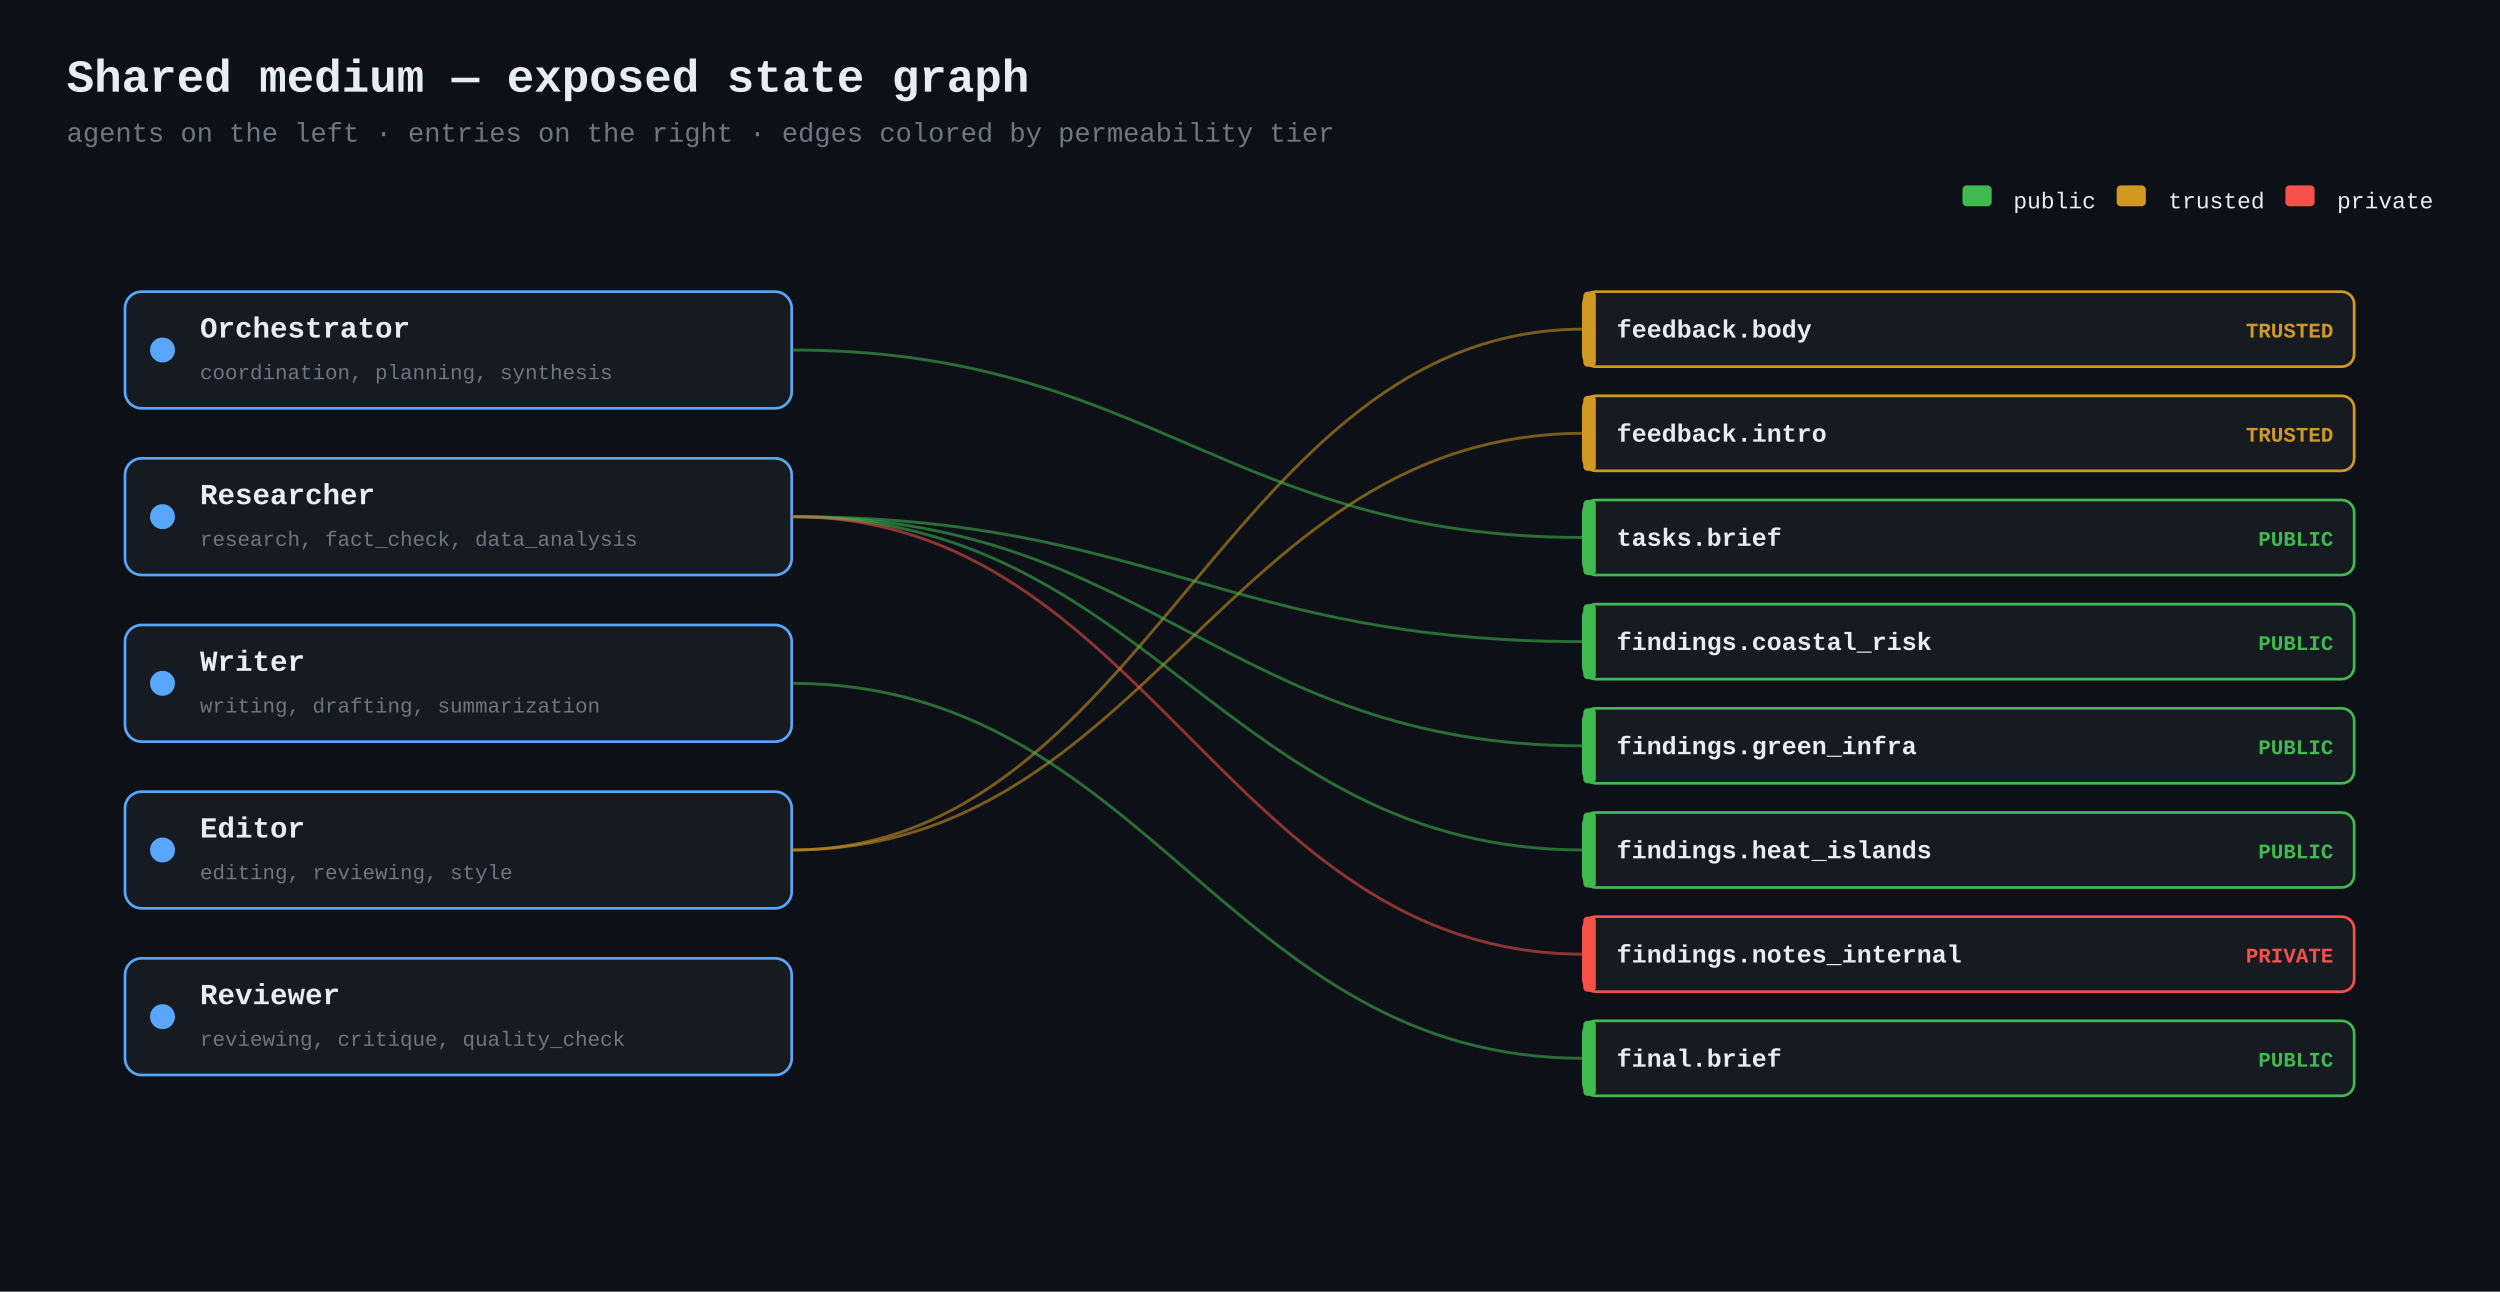
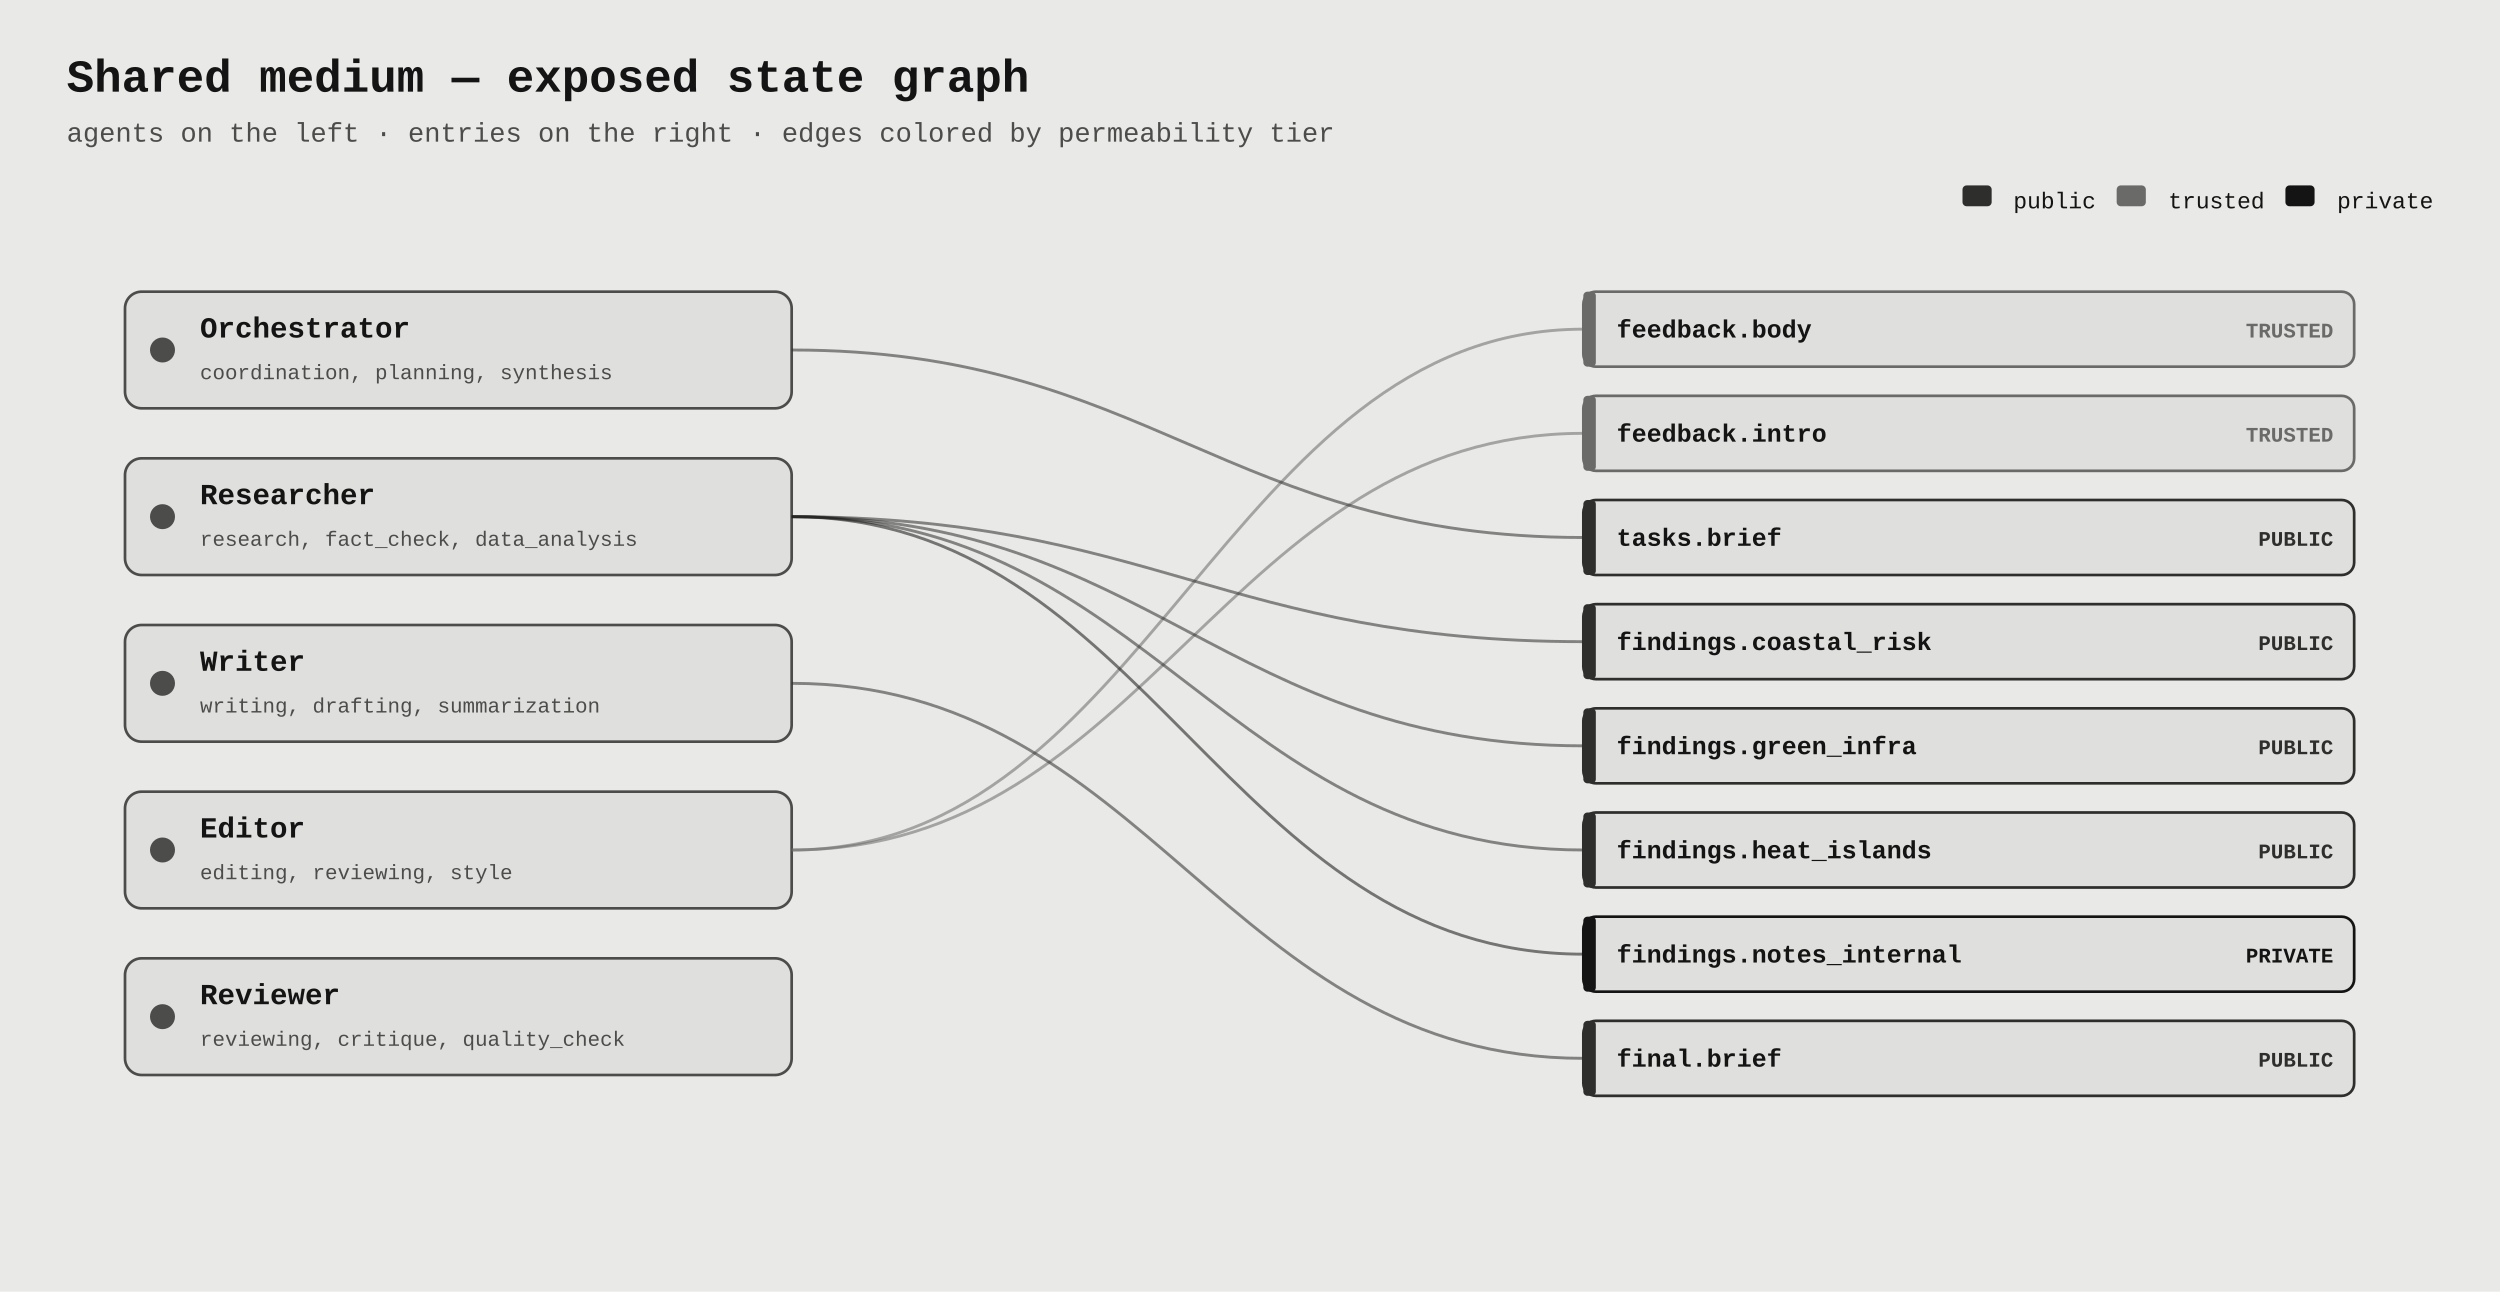
<svg xmlns="http://www.w3.org/2000/svg" viewBox="0 0 1200 620" width="1200" height="620" role="img" aria-label="Synthetic Membrane — shared medium state graph" font-family="ui-monospace, SFMono-Regular, Menlo, Monaco, Consolas, 'Liberation Mono', 'Courier New', monospace">
-   <rect width="1200" height="620" fill="#0d1117" />
+   <rect width="1200" height="620" fill="#e9e9e7" />
  <defs>
    <marker id="arrow" viewBox="0 0 10 10" refX="10" refY="5" markerWidth="8" markerHeight="8" orient="auto-start-reverse">
-       <path d="M0,0 L10,5 L0,10 z" fill="#58a6ff" />
+       <path d="M0,0 L10,5 L0,10 z" fill="#4c4c4a" />
    </marker>
    <marker id="arrow-muted" viewBox="0 0 10 10" refX="10" refY="5" markerWidth="6" markerHeight="6" orient="auto-start-reverse">
-       <path d="M0,0 L10,5 L0,10 z" fill="#6e7681" />
+       <path d="M0,0 L10,5 L0,10 z" fill="#4c4c4a" />
    </marker>
  </defs>
-   <text x="32" y="44" fill="#e6edf3" font-size="22" font-weight="700">Shared medium — exposed state graph</text>
-   <text x="32" y="68" fill="#6e7681" font-size="13">agents on the left · entries on the right · edges colored by permeability tier</text>
-   <text x="1168" y="100" fill="#e6edf3" font-size="11" text-anchor="end">private</text>
-   <rect x="1097" y="89" width="14" height="10" rx="2" fill="#f85149" />
-   <text x="1087" y="100" fill="#e6edf3" font-size="11" text-anchor="end">trusted</text>
-   <rect x="1016" y="89" width="14" height="10" rx="2" fill="#d29922" />
-   <text x="1006" y="100" fill="#e6edf3" font-size="11" text-anchor="end">public</text>
-   <rect x="942" y="89" width="14" height="10" rx="2" fill="#3fb950" />
-   <rect x="60" y="140" width="320" height="56" rx="8" fill="#161b22" stroke="#58a6ff" stroke-width="1.3" />
-   <circle cx="78" cy="168.0" r="6" fill="#58a6ff" />
-   <text x="96" y="162" fill="#e6edf3" font-size="14" font-weight="700">Orchestrator</text>
-   <text x="96" y="182" fill="#6e7681" font-size="10">coordination, planning, synthesis</text>
-   <rect x="60" y="220" width="320" height="56" rx="8" fill="#161b22" stroke="#58a6ff" stroke-width="1.3" />
-   <circle cx="78" cy="248.0" r="6" fill="#58a6ff" />
-   <text x="96" y="242" fill="#e6edf3" font-size="14" font-weight="700">Researcher</text>
-   <text x="96" y="262" fill="#6e7681" font-size="10">research, fact_check, data_analysis</text>
-   <rect x="60" y="300" width="320" height="56" rx="8" fill="#161b22" stroke="#58a6ff" stroke-width="1.3" />
-   <circle cx="78" cy="328.0" r="6" fill="#58a6ff" />
-   <text x="96" y="322" fill="#e6edf3" font-size="14" font-weight="700">Writer</text>
-   <text x="96" y="342" fill="#6e7681" font-size="10">writing, drafting, summarization</text>
-   <rect x="60" y="380" width="320" height="56" rx="8" fill="#161b22" stroke="#58a6ff" stroke-width="1.3" />
-   <circle cx="78" cy="408.0" r="6" fill="#58a6ff" />
-   <text x="96" y="402" fill="#e6edf3" font-size="14" font-weight="700">Editor</text>
-   <text x="96" y="422" fill="#6e7681" font-size="10">editing, reviewing, style</text>
-   <rect x="60" y="460" width="320" height="56" rx="8" fill="#161b22" stroke="#58a6ff" stroke-width="1.3" />
-   <circle cx="78" cy="488.0" r="6" fill="#58a6ff" />
-   <text x="96" y="482" fill="#e6edf3" font-size="14" font-weight="700">Reviewer</text>
-   <text x="96" y="502" fill="#6e7681" font-size="10">reviewing, critique, quality_check</text>
-   <rect x="760" y="140" width="370" height="36" rx="6" fill="#161b22" stroke="#d29922" stroke-width="1.3" />
-   <rect x="760" y="140" width="6" height="36" rx="2" fill="#d29922" />
-   <text x="776" y="162.0" fill="#e6edf3" font-size="12" font-weight="600">feedback.body</text>
-   <text x="1120" y="162.0" fill="#d29922" font-size="10" text-anchor="end" font-weight="700">TRUSTED</text>
-   <rect x="760" y="190" width="370" height="36" rx="6" fill="#161b22" stroke="#d29922" stroke-width="1.3" />
-   <rect x="760" y="190" width="6" height="36" rx="2" fill="#d29922" />
-   <text x="776" y="212.0" fill="#e6edf3" font-size="12" font-weight="600">feedback.intro</text>
-   <text x="1120" y="212.0" fill="#d29922" font-size="10" text-anchor="end" font-weight="700">TRUSTED</text>
-   <rect x="760" y="240" width="370" height="36" rx="6" fill="#161b22" stroke="#3fb950" stroke-width="1.3" />
-   <rect x="760" y="240" width="6" height="36" rx="2" fill="#3fb950" />
-   <text x="776" y="262.0" fill="#e6edf3" font-size="12" font-weight="600">tasks.brief</text>
-   <text x="1120" y="262.0" fill="#3fb950" font-size="10" text-anchor="end" font-weight="700">PUBLIC</text>
-   <rect x="760" y="290" width="370" height="36" rx="6" fill="#161b22" stroke="#3fb950" stroke-width="1.3" />
-   <rect x="760" y="290" width="6" height="36" rx="2" fill="#3fb950" />
-   <text x="776" y="312.0" fill="#e6edf3" font-size="12" font-weight="600">findings.coastal_risk</text>
-   <text x="1120" y="312.0" fill="#3fb950" font-size="10" text-anchor="end" font-weight="700">PUBLIC</text>
-   <rect x="760" y="340" width="370" height="36" rx="6" fill="#161b22" stroke="#3fb950" stroke-width="1.3" />
-   <rect x="760" y="340" width="6" height="36" rx="2" fill="#3fb950" />
-   <text x="776" y="362.0" fill="#e6edf3" font-size="12" font-weight="600">findings.green_infra</text>
-   <text x="1120" y="362.0" fill="#3fb950" font-size="10" text-anchor="end" font-weight="700">PUBLIC</text>
-   <rect x="760" y="390" width="370" height="36" rx="6" fill="#161b22" stroke="#3fb950" stroke-width="1.3" />
-   <rect x="760" y="390" width="6" height="36" rx="2" fill="#3fb950" />
-   <text x="776" y="412.0" fill="#e6edf3" font-size="12" font-weight="600">findings.heat_islands</text>
-   <text x="1120" y="412.0" fill="#3fb950" font-size="10" text-anchor="end" font-weight="700">PUBLIC</text>
-   <rect x="760" y="440" width="370" height="36" rx="6" fill="#161b22" stroke="#f85149" stroke-width="1.3" />
-   <rect x="760" y="440" width="6" height="36" rx="2" fill="#f85149" />
-   <text x="776" y="462.0" fill="#e6edf3" font-size="12" font-weight="600">findings.notes_internal</text>
-   <text x="1120" y="462.0" fill="#f85149" font-size="10" text-anchor="end" font-weight="700">PRIVATE</text>
-   <rect x="760" y="490" width="370" height="36" rx="6" fill="#161b22" stroke="#3fb950" stroke-width="1.3" />
-   <rect x="760" y="490" width="6" height="36" rx="2" fill="#3fb950" />
-   <text x="776" y="512.0" fill="#e6edf3" font-size="12" font-weight="600">final.brief</text>
-   <text x="1120" y="512.0" fill="#3fb950" font-size="10" text-anchor="end" font-weight="700">PUBLIC</text>
-   <path d="M380,408.0 C551.0,408.0 589.0,158.0 760,158.0" fill="none" stroke="#d29922" stroke-width="1.4" stroke-opacity="0.55" />
-   <path d="M380,408.0 C551.0,408.0 589.0,208.0 760,208.0" fill="none" stroke="#d29922" stroke-width="1.4" stroke-opacity="0.55" />
-   <path d="M380,168.0 C551.0,168.0 589.0,258.0 760,258.0" fill="none" stroke="#3fb950" stroke-width="1.4" stroke-opacity="0.55" />
-   <path d="M380,248.0 C551.0,248.0 589.0,308.0 760,308.0" fill="none" stroke="#3fb950" stroke-width="1.4" stroke-opacity="0.55" />
-   <path d="M380,248.0 C551.0,248.0 589.0,358.0 760,358.0" fill="none" stroke="#3fb950" stroke-width="1.4" stroke-opacity="0.55" />
-   <path d="M380,248.0 C551.0,248.0 589.0,408.0 760,408.0" fill="none" stroke="#3fb950" stroke-width="1.4" stroke-opacity="0.55" />
-   <path d="M380,248.0 C551.0,248.0 589.0,458.0 760,458.0" fill="none" stroke="#f85149" stroke-width="1.4" stroke-opacity="0.55" />
-   <path d="M380,328.0 C551.0,328.0 589.0,508.0 760,508.0" fill="none" stroke="#3fb950" stroke-width="1.4" stroke-opacity="0.55" />
+   <text x="32" y="44" fill="#141414" font-size="22" font-weight="700">Shared medium — exposed state graph</text>
+   <text x="32" y="68" fill="#4c4c4a" font-size="13">agents on the left · entries on the right · edges colored by permeability tier</text>
+   <text x="1168" y="100" fill="#141414" font-size="11" text-anchor="end">private</text>
+   <rect x="1097" y="89" width="14" height="10" rx="2" fill="#141414" />
+   <text x="1087" y="100" fill="#141414" font-size="11" text-anchor="end">trusted</text>
+   <rect x="1016" y="89" width="14" height="10" rx="2" fill="#6a6a68" />
+   <text x="1006" y="100" fill="#141414" font-size="11" text-anchor="end">public</text>
+   <rect x="942" y="89" width="14" height="10" rx="2" fill="#2e2e2c" />
+   <rect x="60" y="140" width="320" height="56" rx="8" fill="#dfdfdd" stroke="#4c4c4a" stroke-width="1.3" />
+   <circle cx="78" cy="168.0" r="6" fill="#4c4c4a" />
+   <text x="96" y="162" fill="#141414" font-size="14" font-weight="700">Orchestrator</text>
+   <text x="96" y="182" fill="#4c4c4a" font-size="10">coordination, planning, synthesis</text>
+   <rect x="60" y="220" width="320" height="56" rx="8" fill="#dfdfdd" stroke="#4c4c4a" stroke-width="1.3" />
+   <circle cx="78" cy="248.0" r="6" fill="#4c4c4a" />
+   <text x="96" y="242" fill="#141414" font-size="14" font-weight="700">Researcher</text>
+   <text x="96" y="262" fill="#4c4c4a" font-size="10">research, fact_check, data_analysis</text>
+   <rect x="60" y="300" width="320" height="56" rx="8" fill="#dfdfdd" stroke="#4c4c4a" stroke-width="1.3" />
+   <circle cx="78" cy="328.0" r="6" fill="#4c4c4a" />
+   <text x="96" y="322" fill="#141414" font-size="14" font-weight="700">Writer</text>
+   <text x="96" y="342" fill="#4c4c4a" font-size="10">writing, drafting, summarization</text>
+   <rect x="60" y="380" width="320" height="56" rx="8" fill="#dfdfdd" stroke="#4c4c4a" stroke-width="1.3" />
+   <circle cx="78" cy="408.0" r="6" fill="#4c4c4a" />
+   <text x="96" y="402" fill="#141414" font-size="14" font-weight="700">Editor</text>
+   <text x="96" y="422" fill="#4c4c4a" font-size="10">editing, reviewing, style</text>
+   <rect x="60" y="460" width="320" height="56" rx="8" fill="#dfdfdd" stroke="#4c4c4a" stroke-width="1.3" />
+   <circle cx="78" cy="488.0" r="6" fill="#4c4c4a" />
+   <text x="96" y="482" fill="#141414" font-size="14" font-weight="700">Reviewer</text>
+   <text x="96" y="502" fill="#4c4c4a" font-size="10">reviewing, critique, quality_check</text>
+   <rect x="760" y="140" width="370" height="36" rx="6" fill="#dfdfdd" stroke="#6a6a68" stroke-width="1.3" />
+   <rect x="760" y="140" width="6" height="36" rx="2" fill="#6a6a68" />
+   <text x="776" y="162.0" fill="#141414" font-size="12" font-weight="600">feedback.body</text>
+   <text x="1120" y="162.0" fill="#6a6a68" font-size="10" text-anchor="end" font-weight="700">TRUSTED</text>
+   <rect x="760" y="190" width="370" height="36" rx="6" fill="#dfdfdd" stroke="#6a6a68" stroke-width="1.3" />
+   <rect x="760" y="190" width="6" height="36" rx="2" fill="#6a6a68" />
+   <text x="776" y="212.0" fill="#141414" font-size="12" font-weight="600">feedback.intro</text>
+   <text x="1120" y="212.0" fill="#6a6a68" font-size="10" text-anchor="end" font-weight="700">TRUSTED</text>
+   <rect x="760" y="240" width="370" height="36" rx="6" fill="#dfdfdd" stroke="#2e2e2c" stroke-width="1.3" />
+   <rect x="760" y="240" width="6" height="36" rx="2" fill="#2e2e2c" />
+   <text x="776" y="262.0" fill="#141414" font-size="12" font-weight="600">tasks.brief</text>
+   <text x="1120" y="262.0" fill="#2e2e2c" font-size="10" text-anchor="end" font-weight="700">PUBLIC</text>
+   <rect x="760" y="290" width="370" height="36" rx="6" fill="#dfdfdd" stroke="#2e2e2c" stroke-width="1.3" />
+   <rect x="760" y="290" width="6" height="36" rx="2" fill="#2e2e2c" />
+   <text x="776" y="312.0" fill="#141414" font-size="12" font-weight="600">findings.coastal_risk</text>
+   <text x="1120" y="312.0" fill="#2e2e2c" font-size="10" text-anchor="end" font-weight="700">PUBLIC</text>
+   <rect x="760" y="340" width="370" height="36" rx="6" fill="#dfdfdd" stroke="#2e2e2c" stroke-width="1.3" />
+   <rect x="760" y="340" width="6" height="36" rx="2" fill="#2e2e2c" />
+   <text x="776" y="362.0" fill="#141414" font-size="12" font-weight="600">findings.green_infra</text>
+   <text x="1120" y="362.0" fill="#2e2e2c" font-size="10" text-anchor="end" font-weight="700">PUBLIC</text>
+   <rect x="760" y="390" width="370" height="36" rx="6" fill="#dfdfdd" stroke="#2e2e2c" stroke-width="1.3" />
+   <rect x="760" y="390" width="6" height="36" rx="2" fill="#2e2e2c" />
+   <text x="776" y="412.0" fill="#141414" font-size="12" font-weight="600">findings.heat_islands</text>
+   <text x="1120" y="412.0" fill="#2e2e2c" font-size="10" text-anchor="end" font-weight="700">PUBLIC</text>
+   <rect x="760" y="440" width="370" height="36" rx="6" fill="#dfdfdd" stroke="#141414" stroke-width="1.3" />
+   <rect x="760" y="440" width="6" height="36" rx="2" fill="#141414" />
+   <text x="776" y="462.0" fill="#141414" font-size="12" font-weight="600">findings.notes_internal</text>
+   <text x="1120" y="462.0" fill="#141414" font-size="10" text-anchor="end" font-weight="700">PRIVATE</text>
+   <rect x="760" y="490" width="370" height="36" rx="6" fill="#dfdfdd" stroke="#2e2e2c" stroke-width="1.3" />
+   <rect x="760" y="490" width="6" height="36" rx="2" fill="#2e2e2c" />
+   <text x="776" y="512.0" fill="#141414" font-size="12" font-weight="600">final.brief</text>
+   <text x="1120" y="512.0" fill="#2e2e2c" font-size="10" text-anchor="end" font-weight="700">PUBLIC</text>
+   <path d="M380,408.0 C551.0,408.0 589.0,158.0 760,158.0" fill="none" stroke="#6a6a68" stroke-width="1.4" stroke-opacity="0.55" />
+   <path d="M380,408.0 C551.0,408.0 589.0,208.0 760,208.0" fill="none" stroke="#6a6a68" stroke-width="1.4" stroke-opacity="0.55" />
+   <path d="M380,168.0 C551.0,168.0 589.0,258.0 760,258.0" fill="none" stroke="#2e2e2c" stroke-width="1.4" stroke-opacity="0.55" />
+   <path d="M380,248.0 C551.0,248.0 589.0,308.0 760,308.0" fill="none" stroke="#2e2e2c" stroke-width="1.4" stroke-opacity="0.55" />
+   <path d="M380,248.0 C551.0,248.0 589.0,358.0 760,358.0" fill="none" stroke="#2e2e2c" stroke-width="1.4" stroke-opacity="0.55" />
+   <path d="M380,248.0 C551.0,248.0 589.0,408.0 760,408.0" fill="none" stroke="#2e2e2c" stroke-width="1.4" stroke-opacity="0.55" />
+   <path d="M380,248.0 C551.0,248.0 589.0,458.0 760,458.0" fill="none" stroke="#141414" stroke-width="1.4" stroke-opacity="0.55" />
+   <path d="M380,328.0 C551.0,328.0 589.0,508.0 760,508.0" fill="none" stroke="#2e2e2c" stroke-width="1.4" stroke-opacity="0.55" />
</svg>
